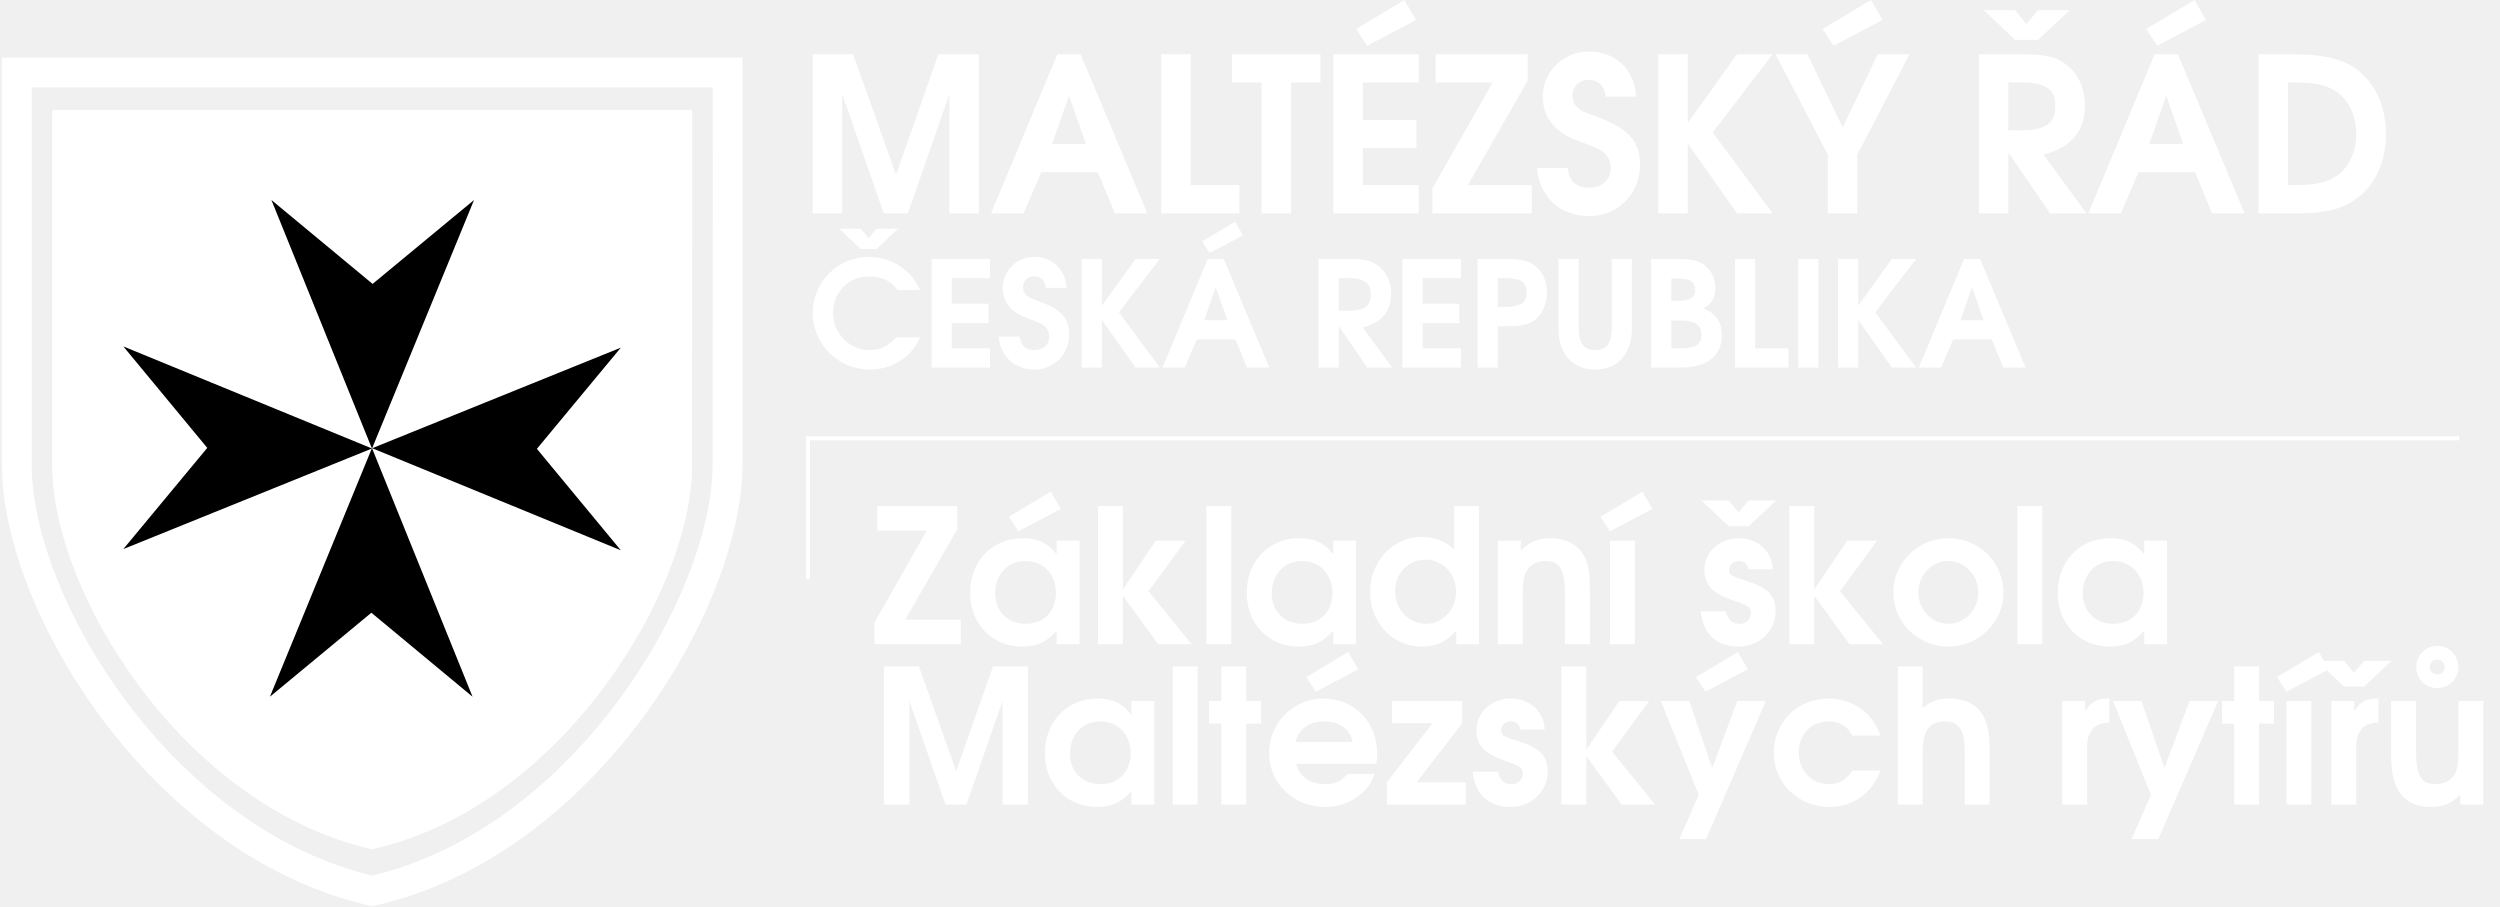
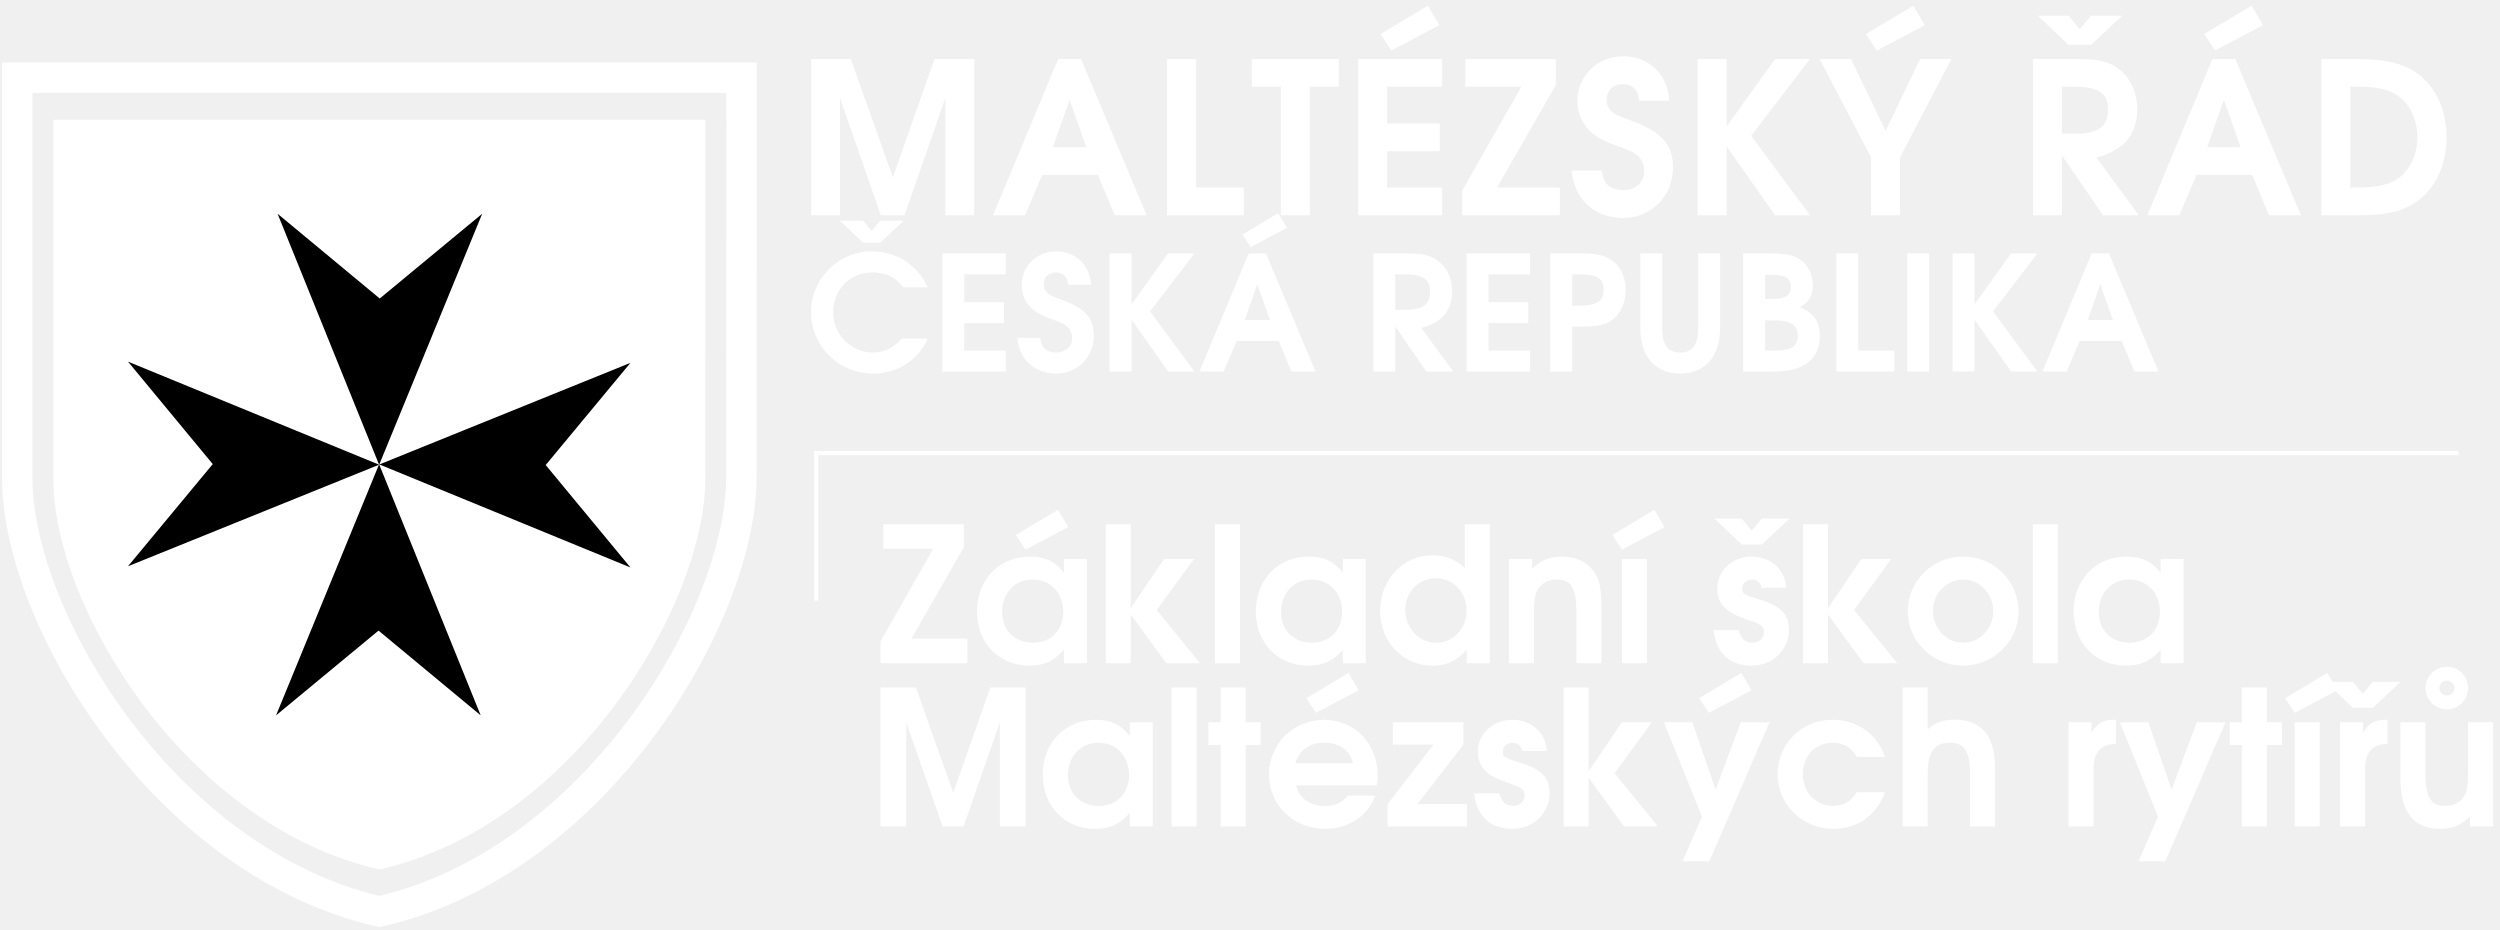
- <svg xmlns="http://www.w3.org/2000/svg" viewBox="0 -7.2 367.9 133.4" width="367.9" height="133.4" role="img">
+ <svg xmlns="http://www.w3.org/2000/svg" viewBox="-0.5 -8.91 364.30 135.51" width="364.30" height="135.51" role="img">
  <g transform="translate(-113.9 -228.2)">
-     <path fill-rule="nonzero" fill="none" d="M 168.67 352.11 C 200.06 344.96 221.41 309.17 221.43 288.82 C 221.47 264.14 221.45 230.60 221.45 230.60 L 115.91 230.60 C 115.91 230.60 115.90 263.93 115.91 288.91 C 115.91 309.43 137.35 344.91 168.67 352.11 " />
-     <path fill="none" stroke-width="4.43" stroke-linejoin="miter" stroke="#fff" d="M 0.00 -0.00 C 31.42 7.15 52.79 42.99 52.82 63.36 C 52.86 88.07 52.84 121.65 52.84 121.65 L -52.82 121.65 C -52.82 121.65 -52.83 88.28 -52.82 63.27 C -52.82 42.73 -31.36 7.21 0.00 -0.00 Z M 0.00 -0.00 " transform="matrix(0.99, 0, 0, -0.99, 168.67, 352.11)" />
-     <path fill-rule="nonzero" fill="#fff" d="M 168.67 345.53 C 196.66 339.16 215.69 307.24 215.72 289.10 C 215.75 267.09 215.74 237.18 215.74 237.18 L 121.62 237.18 C 121.62 237.18 121.62 266.91 121.62 289.18 C 121.63 307.47 140.74 339.11 168.67 345.53 " />
-     <path fill="none" stroke-width="0.89" stroke-linejoin="miter" stroke="#fff" d="M -0.00 0.00 C 28.02 6.38 47.07 38.33 47.10 56.50 C 47.13 78.53 47.12 108.48 47.12 108.48 L -47.10 108.48 C -47.10 108.48 -47.11 78.72 -47.10 56.42 C -47.10 38.10 -27.96 6.43 -0.00 0.00 Z M -0.00 0.00 " transform="matrix(0.99, 0, 0, -0.99, 168.67, 345.53)" />
-     <path fill-rule="nonzero" fill="#000" d="M 168.64 286.94 L 153.62 323.53 L 168.55 311.17 L 183.44 323.53 L 168.64 286.94 " />
-     <path fill-rule="nonzero" fill="#000" d="M 168.64 287.02 L 183.66 250.43 L 168.73 262.78 L 153.84 250.43 L 168.64 287.02 " />
-     <path fill-rule="nonzero" fill="#000" d="M 168.67 286.96 L 205.26 301.98 L 192.91 287.05 L 205.26 272.16 L 168.67 286.96 " />
-     <path fill-rule="nonzero" fill="#000" d="M 168.64 287.00 L 132.05 271.98 L 144.40 286.91 L 132.05 301.80 L 168.64 287.00 " />
+     <path fill-rule="nonzero" fill="none" d="M 168.676 352.117 C 200.066 344.965 221.41 309.176 221.438 288.828 C 221.473 264.148 221.457 230.609 221.457 230.609 L 115.91 230.609 C 115.91 230.609 115.902 263.938 115.91 288.914 C 115.914 309.433 137.351 344.914 168.676 352.117 " />
+     <path fill="none" stroke-width="4.439" stroke-linejoin="miter" stroke="#fff" d="M 0.001 -0.001 C 31.43 7.16 52.799 42.992 52.827 63.364 C 52.862 88.074 52.846 121.654 52.846 121.654 L -52.829 121.654 C -52.829 121.654 -52.837 88.285 -52.829 63.279 C -52.825 42.734 -31.361 7.21 0.001 -0.001 Z M 0.001 -0.001 " transform="matrix(0.9987, 0, 0, -0.9987, 168.6748, 352.1157)" />
+     <path fill-rule="nonzero" fill="#fff" d="M 168.676 345.535 C 196.668 339.16 215.699 307.246 215.726 289.101 C 215.754 267.094 215.742 237.188 215.742 237.188 L 121.625 237.188 C 121.625 237.188 121.621 266.91 121.625 289.183 C 121.633 307.476 140.746 339.113 168.676 345.535 " />
+     <path fill="none" stroke-width="0.89" stroke-linejoin="miter" stroke="#fff" d="M -0.001 0.002 C 28.025 6.384 47.08 38.337 47.107 56.504 C 47.134 78.538 47.123 108.481 47.123 108.481 L -47.109 108.481 C -47.109 108.481 -47.113 78.722 -47.109 56.422 C -47.101 38.106 -27.965 6.431 -0.001 0.002 Z M -0.001 0.002 " transform="matrix(0.9987, 0, 0, -0.9987, 168.6768, 345.5367)" />
+     <path fill-rule="nonzero" fill="#000" d="M 168.644 286.941 L 153.629 323.531 L 168.559 311.18 L 183.445 323.531 L 168.644 286.941 " />
+     <path fill-rule="nonzero" fill="#000" d="M 168.648 287.027 L 183.664 250.438 L 168.734 262.789 L 153.848 250.438 L 168.648 287.027 " />
+     <path fill-rule="nonzero" fill="#000" d="M 168.68 286.969 L 205.269 301.984 L 192.918 287.055 L 205.269 272.164 L 168.68 286.969 " />
+     <path fill-rule="nonzero" fill="#000" d="M 168.644 287.008 L 132.051 271.988 L 144.402 286.918 L 132.051 301.805 L 168.644 287.008 " />
  </g>
-   <path fill="#fff" d="M119.6 24.19H123.94V6.65L130.05 24.19H133.6L139.71 6.65V24.19H144.05V0.79H138.09L131.86 18.52L125.55 0.79H119.6ZM145.85 24.19H150.63L153.23 18.14H161.55L164.06 24.19H168.84L159.02 0.79H155.6ZM154.81 14 157.31 6.9 159.81 14ZM170.89 24.19H182.39V20.04H175.23V0.79H170.89ZM181.31 4.94H185.65V24.19H189.99V4.94H194.32V0.79H181.31ZM196.22 24.19H208.79V20.04H200.56V14.6H208.45V10.45H200.56V4.94H208.79V0.79H196.22ZM199.58 -2.94 201.19 -0.47 208.38 -4.27 206.67 -7.19ZM210.79 24.19H225.42V20.04H216.01L224.81 4.69V0.79H211.26V4.94H219.65L210.79 20.52ZM226.18 17.51C226.56 21.94 229.75 24.6 233.87 24.6C238.08 24.6 241.34 21.34 241.34 17.1C241.34 13.93 240.04 11.88 235.29 10.1C233.08 9.28 233.02 9.25 232.7 9.06C231.84 8.52 231.4 7.79 231.4 6.94C231.4 5.54 232.38 4.56 233.81 4.56C235.26 4.56 236.15 5.45 236.28 7.03H240.77C240.55 2.92 237.61 0.38 233.84 0.38C230.07 0.38 227.03 3.33 227.03 7.03C227.03 9.98 228.77 12.22 231.91 13.4C235.01 14.57 235.26 14.66 235.96 15.2C236.66 15.74 237.04 16.62 237.04 17.57C237.04 19.25 235.74 20.42 233.87 20.42C231.94 20.42 230.89 19.47 230.7 17.51ZM244.03 24.19H248.37V13.9L255.62 24.19H260.85L252.04 12.29L260.85 0.79H255.62L248.37 10.89V0.79H244.03ZM261.29 0.79 268.98 15.55V24.19H273.32V15.55L281.01 0.79H276.33L271.17 11.56L265.98 0.79ZM268.22 -2.94 269.84 -0.47 277.03 -4.27 275.32 -7.19ZM291.21 24.19H295.55V15.23L301.69 24.19H307.04L300.71 15.55C304.92 14.5 306.82 11.94 306.82 8.3C306.82 5.92 305.96 3.9 304.35 2.54C302.83 1.24 301.15 0.79 297.95 0.79H291.21ZM291.94 -5.7 296.53 -1.33H299.92L304.57 -5.7H299.92L298.21 -3.67L296.53 -5.7ZM295.55 11.97V4.94H297.48C301.6 4.94 302.45 6.33 302.45 8.42C302.45 10.89 301.03 11.97 297.67 11.97ZM307.33 24.19H312.11L314.7 18.14H323.03L325.53 24.19H330.31L320.5 0.79H317.08ZM315.84 -2.94 317.46 -0.47 324.64 -4.27 322.94 -7.19ZM316.29 14 318.79 6.9 321.29 14ZM332.37 24.19H337.82C341.36 24.19 343.48 23.84 345.38 22.89C348.99 21.12 351.11 17.26 351.11 12.54C351.11 8.11 349.28 4.43 346.02 2.47C344.18 1.36 341.39 0.79 337.72 0.79H332.37ZM336.71 20.04V4.94H337.56C340.32 4.94 341.81 5.19 343.17 5.89C345.38 7.03 346.75 9.53 346.75 12.54C346.75 15.36 345.45 17.86 343.36 19C342.06 19.73 340.25 20.04 337.66 20.04Z M119.6 38.84C119.6 43.45 123.35 47.18 128.03 47.18C131.29 47.18 134.15 45.36 135.41 42.44H131.92C130.62 43.8 129.5 44.32 127.96 44.32C125.02 44.32 122.59 41.85 122.59 38.86C122.59 35.85 124.84 33.47 127.9 33.47C129.76 33.47 131.01 34.08 132.1 35.49H135.41C134 32.39 131.12 30.61 127.83 30.61C123.3 30.61 119.6 34.32 119.6 38.84ZM123.52 26.46 126.66 29.44H128.98L132.16 26.46H128.98L127.81 27.84L126.66 26.46ZM137.1 46.9H145.69V44.06H140.06V40.34H145.46V37.5H140.06V33.73H145.69V30.9H137.1ZM146.97 42.33C147.23 45.36 149.42 47.18 152.23 47.18C155.11 47.18 157.34 44.95 157.34 42.05C157.34 39.88 156.46 38.47 153.21 37.26C151.69 36.7 151.65 36.68 151.43 36.55C150.85 36.18 150.54 35.68 150.54 35.1C150.54 34.14 151.22 33.47 152.19 33.47C153.19 33.47 153.79 34.08 153.88 35.16H156.95C156.8 32.35 154.79 30.61 152.21 30.61C149.64 30.61 147.56 32.63 147.56 35.16C147.56 37.17 148.75 38.71 150.89 39.51C153.01 40.31 153.19 40.38 153.66 40.75C154.14 41.12 154.4 41.72 154.4 42.37C154.4 43.52 153.51 44.32 152.23 44.32C150.91 44.32 150.2 43.67 150.07 42.33ZM159.18 46.9H162.15V39.86L167.11 46.9H170.68L164.66 38.76L170.68 30.9H167.11L162.15 37.8V30.9H159.18ZM171.07 46.9H174.34L176.12 42.76H181.81L183.52 46.9H186.79L180.08 30.9H177.74ZM176.9 28.34 178 30.03 182.92 27.43 181.75 25.44ZM177.2 39.92 178.91 35.07 180.62 39.92ZM194.05 46.9H197.01V40.77L201.21 46.9H204.87L200.54 40.99C203.42 40.27 204.72 38.52 204.72 36.03C204.72 34.4 204.14 33.02 203.03 32.09C201.99 31.2 200.85 30.9 198.66 30.9H194.05ZM197.01 38.54V33.73H198.33C201.15 33.73 201.73 34.68 201.73 36.11C201.73 37.8 200.76 38.54 198.46 38.54ZM206.39 46.9H214.99V44.06H209.36V40.34H214.75V37.5H209.36V33.73H214.99V30.9H206.39ZM217.43 46.9H220.4V40.81H221.35C223.63 40.81 224.67 40.64 225.55 40.1C226.85 39.3 227.65 37.67 227.65 35.83C227.65 33.99 226.87 32.48 225.49 31.63C224.58 31.09 223.52 30.9 221.4 30.9H217.43ZM220.4 37.98V33.73H221.4C223.67 33.73 224.67 34.19 224.67 35.88C224.67 37.26 223.93 37.98 221.27 37.98ZM229.34 41.03C229.34 45.1 231.59 47.18 234.73 47.18C237.9 47.18 240.15 45.12 240.15 41.03V30.9H237.18V41.03C237.18 43.54 236.23 44.32 234.76 44.32C233.24 44.32 232.31 43.52 232.31 41.03V30.9H229.34ZM242.98 46.9H247.25C251.36 46.9 253.38 45.06 253.38 42.13C253.38 40.23 252.68 39.02 250.65 38.17C251.93 37.5 252.43 36.66 252.43 35.16C252.43 33.67 251.75 32.41 250.61 31.67C249.65 31.07 248.66 30.9 246.28 30.9H242.98ZM245.95 44.06V39.97H247.36C249.42 39.97 250.39 40.64 250.39 42.07C250.39 43.45 249.5 44.06 247.42 44.06ZM245.95 37.07V33.8H247.16C248.7 33.8 249.46 34.32 249.46 35.42C249.46 36.57 248.7 37.07 246.9 37.07ZM255.33 46.9H263.19V44.06H258.29V30.9H255.33ZM264.64 46.9H267.6V30.9H264.64ZM270.48 46.9H273.45V39.86L278.41 46.9H281.98L275.96 38.76L281.98 30.9H278.41L273.45 37.8V30.9H270.48ZM282.37 46.9H285.64L287.42 42.76H293.11L294.82 46.9H298.09L291.38 30.9H289.04ZM288.5 39.92 290.21 35.07 291.92 39.92Z" />
-   <path fill="none" stroke="#fff" stroke-width=".6" d="M118.6 57.3H361.9M118.9 57V78" />
-   <path fill="#fff" d="M128.69 87.6H141.39V83.99H133.23L140.87 70.66V67.27H129.10V70.88H136.39L128.69 84.41ZM142.77 80.03C142.77 84.63 145.99 87.95 150.44 87.95C152.59 87.95 154.04 87.27 155.50 85.61V87.6H158.86V72.36H155.50V74.39C154.24 72.72 152.73 72.00 150.53 72.00C146.01 72.00 142.77 75.38 142.77 80.03ZM146.45 80.11C146.45 77.34 148.30 75.36 150.91 75.36C153.52 75.36 155.39 77.31 155.39 80.09C155.39 82.62 153.74 84.60 150.97 84.60C148.30 84.60 146.45 82.78 146.45 80.11ZM148.46 68.84 149.86 70.99 156.11 67.69 154.62 65.16ZM161.58 87.6H165.24V80.47L170.44 87.6H175.36L169.03 79.81L174.48 72.36H170.10L165.24 79.54V67.27H161.58ZM177.53 87.6H181.19V67.27H177.53ZM183.47 80.03C183.47 84.63 186.69 87.95 191.14 87.95C193.29 87.95 194.74 87.27 196.20 85.61V87.6H199.56V72.36H196.20V74.39C194.94 72.72 193.42 72.00 191.23 72.00C186.71 72.00 183.47 75.38 183.47 80.03ZM187.15 80.11C187.15 77.34 189.00 75.36 191.61 75.36C194.22 75.36 196.09 77.31 196.09 80.09C196.09 82.62 194.44 84.60 191.67 84.60C189.00 84.60 187.15 82.78 187.15 80.11ZM201.62 79.95C201.62 84.46 204.95 87.95 209.26 87.95C211.33 87.95 212.84 87.27 214.30 85.61V87.6H217.65V67.27H213.99V73.71C212.92 72.53 211.16 71.81 209.24 71.81C204.98 71.81 201.62 75.38 201.62 79.95ZM205.30 79.78C205.30 77.20 207.26 75.16 209.76 75.16C212.32 75.16 214.27 77.23 214.27 79.89C214.27 82.53 212.32 84.60 209.84 84.60C207.29 84.60 205.30 82.48 205.30 79.78ZM220.43 87.6H224.09V80.42C224.09 78.38 224.23 77.50 224.69 76.76C225.27 75.85 226.23 75.36 227.39 75.36C229.20 75.36 230.30 76.07 230.30 80.14V87.6H233.96V79.43C233.96 76.71 233.69 75.38 232.86 74.20C231.87 72.77 230.22 72.00 228.10 72.00C226.37 72.00 225.16 72.53 223.81 73.82V72.36H220.43ZM235.53 68.84 236.93 70.99 243.17 67.69 241.69 65.16ZM236.93 87.6H240.59V72.36H236.93ZM250.27 82.75C250.65 86.30 252.82 87.95 255.85 87.95C258.90 87.95 261.29 85.67 261.29 82.75C261.29 80.50 260.25 79.29 257.06 78.30C254.56 77.50 254.47 77.45 254.47 76.65C254.47 75.91 255.08 75.36 255.88 75.36C256.65 75.36 257.14 75.77 257.31 76.57H260.88C260.75 73.71 258.46 72.00 255.88 72.00C253.04 72.00 250.82 74.04 250.82 76.65C250.82 78.88 252.03 80.14 255.05 81.16C257.50 81.99 257.64 82.23 257.64 83.11C257.64 83.97 256.92 84.60 255.99 84.60C254.91 84.60 254.31 84.05 253.95 82.75ZM250.40 66.45 254.39 70.24H257.34L261.38 66.45H257.34L255.85 68.21L254.39 66.45ZM263.33 87.6H266.99V80.47L272.18 87.6H277.11L270.78 79.81L276.23 72.36H271.85L266.99 79.54V67.27H263.33ZM278.62 79.98C278.62 84.38 282.25 87.95 286.71 87.95C291.13 87.95 294.82 84.38 294.82 80.09C294.82 75.55 291.27 72.00 286.68 72.00C282.25 72.00 278.62 75.61 278.62 79.98ZM282.30 79.92C282.30 77.42 284.31 75.36 286.71 75.36C289.15 75.36 291.13 77.45 291.13 79.98C291.13 82.53 289.15 84.60 286.73 84.60C284.26 84.60 282.30 82.53 282.30 79.92ZM296.88 87.6H300.54V67.27H296.88ZM302.82 80.03C302.82 84.63 306.04 87.95 310.49 87.95C312.64 87.95 314.1 87.27 315.55 85.61V87.6H318.91V72.36H315.55V74.39C314.29 72.72 312.78 72.00 310.58 72.00C306.07 72.00 302.82 75.38 302.82 80.03ZM306.51 80.11C306.51 77.34 308.35 75.36 310.96 75.36C313.57 75.36 315.44 77.31 315.44 80.09C315.44 82.62 313.79 84.60 311.02 84.60C308.35 84.60 306.51 82.78 306.51 80.11Z" />
-   <path fill="#fff" d="M130.07 111.2H133.83V95.96L139.14 111.2H142.22L147.53 95.96V111.2H151.29V90.87H146.13L140.71 106.27L135.23 90.87H130.07ZM153.77 103.63C153.77 108.23 156.99 111.55 161.44 111.55C163.59 111.55 165.04 110.87 166.50 109.22V111.2H169.86V95.96H166.50V98.0C165.24 96.32 163.73 95.60 161.53 95.60C157.01 95.60 153.77 98.99 153.77 103.63ZM157.45 103.72C157.45 100.94 159.30 98.96 161.91 98.96C164.52 98.96 166.39 100.91 166.39 103.69C166.39 106.22 164.74 108.20 161.97 108.20C159.30 108.20 157.45 106.38 157.45 103.72ZM172.58 111.2H176.24V90.87H172.58ZM177.94 99.29H179.73V111.2H183.39V99.29H185.59V95.96H183.39V90.87H179.73V95.96H177.94ZM186.77 103.63C186.77 108.09 190.37 111.55 195.02 111.55C198.10 111.55 201.26 109.82 202.28 106.69H198.29C197.36 107.79 196.45 108.20 194.94 108.20C192.76 108.20 191.17 107.04 190.73 105.20H202.53C202.64 104.68 202.67 104.35 202.67 103.80C202.67 99.07 199.34 95.60 194.80 95.60C190.32 95.60 186.77 99.15 186.77 103.63ZM190.62 101.98C191.20 100.03 192.68 98.96 194.85 98.96C197.11 98.96 198.6 100.03 199.06 101.98ZM192.24 92.44 193.64 94.59 199.89 91.29 198.40 88.76ZM204.1 111.2H215.70V107.92H208.47L215.18 99.23V95.96H204.86V99.23H210.80L204.1 107.92ZM216.72 106.36C217.10 109.90 219.28 111.55 222.30 111.55C225.35 111.55 227.75 109.27 227.75 106.36C227.75 104.10 226.70 102.89 223.51 101.90C221.01 101.10 220.92 101.05 220.92 100.25C220.92 99.51 221.53 98.96 222.33 98.96C223.10 98.96 223.59 99.37 223.76 100.17H227.33C227.2 97.31 224.91 95.60 222.33 95.60C219.5 95.60 217.27 97.64 217.27 100.25C217.27 102.48 218.48 103.74 221.50 104.76C223.95 105.59 224.09 105.83 224.09 106.71C224.09 107.57 223.37 108.20 222.44 108.20C221.36 108.20 220.76 107.65 220.40 106.36ZM229.78 111.2H233.44V104.07L238.64 111.2H243.56L237.23 103.41L242.68 95.96H238.30L233.44 103.14V90.87H229.78ZM244.41 95.96 249.99 109.77 247.13 116.28H251.06L259.86 95.96H255.66L251.97 105.83L248.59 95.96ZM249.58 92.44 250.98 94.59 257.22 91.29 255.74 88.76ZM261.02 103.58C261.02 108.01 264.65 111.55 269.16 111.55C272.71 111.55 275.46 109.60 276.72 106.19H272.60C271.69 107.59 270.65 108.20 269.13 108.20C266.60 108.20 264.71 106.22 264.71 103.55C264.71 100.88 266.52 98.96 269.05 98.96C270.70 98.96 271.86 99.65 272.60 101.05H276.72C275.54 97.56 272.52 95.60 269.05 95.60C264.54 95.60 261.02 99.10 261.02 103.58ZM279.28 111.2H282.94V103.47C282.94 100.11 284.07 98.96 286.16 98.96C288.30 98.96 289.13 100.22 289.13 103.41V111.2H292.78V102.59C292.78 97.58 290.47 95.58 286.82 95.58C285.25 95.58 284.04 96.02 282.94 97.01V90.87H279.28ZM303.48 111.2H307.14V102.73C307.14 100.36 308.21 99.18 310.41 99.12V95.60H310.14C308.57 95.60 307.80 96.04 306.84 97.45V95.96H303.48ZM310.96 95.96 316.54 109.77 313.68 116.28H317.62L326.42 95.96H322.21L318.52 105.83L315.14 95.96ZM326.99 99.29H328.78V111.2H332.44V99.29H334.64V95.96H332.44V90.87H328.78V95.96H326.99ZM335.08 92.44 336.48 94.59 342.72 91.29 341.24 88.76ZM336.48 111.2H340.14V95.96H336.48ZM340.96 90.05 344.95 93.84H347.89L351.94 90.05H347.89L346.41 91.81L344.95 90.05ZM343.08 111.2H346.74V102.73C346.74 100.36 347.81 99.18 350.01 99.12V95.60H349.74C348.17 95.60 347.40 96.04 346.44 97.45V95.96H343.08ZM351.88 104.13C351.88 109.49 354.14 111.55 357.68 111.55C359.53 111.55 360.68 111.09 362.06 109.74V111.2H365.44V95.96H361.78V103.14C361.78 105.17 361.62 106.11 361.20 106.8C360.65 107.68 359.66 108.20 358.43 108.20C356.67 108.20 355.54 107.46 355.54 103.41V95.96H351.88ZM355.57 90.96C355.57 92.69 356.94 94.06 358.67 94.06C360.38 94.06 361.78 92.69 361.78 90.96C361.78 89.25 360.41 87.85 358.70 87.85C356.94 87.85 355.57 89.22 355.57 90.96ZM357.57 90.96C357.57 90.35 358.07 89.86 358.67 89.86C359.28 89.86 359.77 90.35 359.77 90.96C359.77 91.56 359.28 92.06 358.67 92.06C358.07 92.06 357.57 91.56 357.57 90.96Z" />
+   <path fill="#fff" d="M117.684 22.455H121.905V5.385L127.852 22.455H131.302L137.249 5.385V22.455H141.47V-0.315H135.678L129.608 16.94L123.476 -0.315H117.684ZM144.209 22.455H148.862L151.389 16.57H159.492L161.926 22.455H166.579L157.027 -0.315H153.7ZM152.929 12.534 155.363 5.632 157.798 12.534ZM169.565 22.455H180.749V18.419H173.786V-0.315H169.565ZM181.917 3.721H186.138V22.455H190.359V3.721H194.581V-0.315H181.917ZM197.412 22.455H209.644V18.419H201.633V13.119H209.306V9.083H201.633V3.721H209.644V-0.315H197.412ZM200.678 -3.951 202.25 -1.547 209.244 -5.245 207.58 -8.079ZM212.569 22.455H226.804V18.419H217.653L226.218 3.475V-0.315H213.031V3.721H221.196L212.569 18.881ZM228.526 15.954C228.896 20.267 232.008 22.856 236.013 22.856C240.111 22.856 243.285 19.682 243.285 15.553C243.285 12.472 242.022 10.469 237.4 8.744C235.243 7.943 235.181 7.912 234.873 7.727C234.041 7.203 233.61 6.495 233.61 5.663C233.61 4.307 234.565 3.352 235.952 3.352C237.369 3.352 238.232 4.214 238.355 5.755H242.73C242.514 1.75 239.649 -0.715 235.982 -0.715C232.316 -0.715 229.358 2.15 229.358 5.755C229.358 8.62 231.053 10.808 234.103 11.948C237.123 13.088 237.369 13.181 238.047 13.704C238.725 14.228 239.094 15.091 239.094 16.015C239.094 17.648 237.831 18.788 236.013 18.788C234.134 18.788 233.117 17.864 232.932 15.954ZM246.887 22.455H251.108V12.441L258.164 22.455H263.248L254.682 10.87L263.248 -0.315H258.164L251.108 9.514V-0.315H246.887ZM264.662 -0.315 272.149 14.043V22.455H276.37V14.043L283.858 -0.315H279.298L274.275 10.161L269.222 -0.315ZM271.41 -3.951 272.981 -1.547 279.976 -5.245 278.312 -8.079ZM295.745 22.455H299.966V13.735L305.944 22.455H311.151L304.988 14.043C309.087 13.027 310.935 10.531 310.935 6.987C310.935 4.677 310.103 2.705 308.532 1.38C307.053 0.117 305.42 -0.315 302.308 -0.315H295.745ZM296.454 -6.631 300.921 -2.379H304.218L308.748 -6.631H304.218L302.554 -4.659L300.921 -6.631ZM299.966 10.562V3.721H301.846C305.851 3.721 306.683 5.077 306.683 7.111C306.683 9.514 305.297 10.562 302.031 10.562ZM312.411 22.455H317.064L319.59 16.57H327.694L330.128 22.455H334.781L325.229 -0.315H321.901ZM320.7 -3.951 322.271 -1.547 329.265 -5.245 327.601 -8.079ZM321.131 12.534 323.565 5.632 325.999 12.534ZM337.766 22.455H343.066C346.517 22.455 348.581 22.116 350.43 21.192C353.942 19.466 356.007 15.707 356.007 11.116C356.007 6.803 354.22 3.228 351.046 1.318C349.259 0.24 346.548 -0.315 342.973 -0.315H337.766ZM341.987 18.419V3.721H342.819C345.5 3.721 346.948 3.968 348.273 4.646C350.43 5.755 351.755 8.189 351.755 11.116C351.755 13.858 350.491 16.293 348.458 17.402C347.195 18.11 345.438 18.419 342.912 18.419Z M117.684 36.565C117.684 41.524 121.711 45.529 126.74 45.529C130.256 45.529 133.329 43.573 134.679 40.43H130.931C129.534 41.897 128.323 42.456 126.671 42.456C123.504 42.456 120.897 39.801 120.897 36.588C120.897 33.352 123.318 30.791 126.601 30.791C128.603 30.791 129.953 31.443 131.117 32.956H134.679C133.166 29.627 130.07 27.718 126.531 27.718C121.665 27.718 117.684 31.699 117.684 36.565ZM121.898 23.248 125.274 26.461H127.765L131.187 23.248H127.765L126.507 24.738L125.274 23.248ZM136.812 45.226H146.055V42.176H140.002V38.172H145.799V35.122H140.002V31.07H146.055V28.021H136.812ZM147.745 40.314C148.025 43.573 150.376 45.529 153.403 45.529C156.5 45.529 158.898 43.131 158.898 40.011C158.898 37.683 157.943 36.169 154.451 34.865C152.821 34.26 152.774 34.237 152.542 34.097C151.913 33.701 151.587 33.166 151.587 32.537C151.587 31.513 152.309 30.791 153.357 30.791C154.428 30.791 155.079 31.443 155.173 32.607H158.479C158.316 29.581 156.15 27.718 153.38 27.718C150.609 27.718 148.374 29.883 148.374 32.607C148.374 34.772 149.655 36.425 151.96 37.287C154.241 38.148 154.428 38.218 154.94 38.614C155.452 39.01 155.731 39.662 155.731 40.36C155.731 41.594 154.777 42.456 153.403 42.456C151.983 42.456 151.214 41.757 151.075 40.314ZM161.193 45.226H164.383V37.659L169.715 45.226H173.556L167.084 36.472L173.556 28.021H169.715L164.383 35.448V28.021H161.193ZM174.292 45.226H177.807L179.717 40.779H185.84L187.679 45.226H191.195L183.977 28.021H181.463ZM180.555 25.273 181.742 27.089 187.027 24.295 185.77 22.154ZM180.881 37.729 182.72 32.514 184.559 37.729ZM199.627 45.226H202.817V38.637L207.334 45.226H211.269L206.612 38.87C209.709 38.102 211.106 36.216 211.106 33.538C211.106 31.792 210.477 30.302 209.29 29.301C208.172 28.346 206.938 28.021 204.587 28.021H199.627ZM202.817 36.239V31.07H204.237C207.264 31.07 207.893 32.095 207.893 33.632C207.893 35.448 206.845 36.239 204.377 36.239ZM213.215 45.226H222.458V42.176H216.405V38.172H222.202V35.122H216.405V31.07H222.458V28.021H213.215ZM225.405 45.226H228.595V38.684H229.62C232.064 38.684 233.182 38.498 234.136 37.916C235.533 37.054 236.395 35.308 236.395 33.329C236.395 31.35 235.556 29.72 234.066 28.812C233.089 28.23 231.948 28.021 229.666 28.021H225.405ZM228.595 35.634V31.07H229.666C232.111 31.07 233.182 31.559 233.182 33.376C233.182 34.865 232.39 35.634 229.526 35.634ZM238.527 38.917C238.527 43.294 240.949 45.529 244.325 45.529C247.724 45.529 250.145 43.317 250.145 38.917V28.021H246.956V38.917C246.956 41.617 245.931 42.456 244.348 42.456C242.718 42.456 241.717 41.594 241.717 38.917V28.021H238.527ZM253.512 45.226H258.098C262.522 45.226 264.687 43.247 264.687 40.104C264.687 38.055 263.942 36.751 261.754 35.843C263.127 35.122 263.663 34.214 263.663 32.607C263.663 31.001 262.941 29.65 261.707 28.859C260.683 28.207 259.612 28.021 257.051 28.021H253.512ZM256.701 42.176V37.776H258.215C260.426 37.776 261.474 38.498 261.474 40.034C261.474 41.524 260.52 42.176 258.285 42.176ZM256.701 34.656V31.14H258.005C259.658 31.14 260.473 31.699 260.473 32.886C260.473 34.12 259.658 34.656 257.726 34.656ZM267.099 45.226H275.551V42.176H270.289V28.021H267.099ZM277.427 45.226H280.617V28.021H277.427ZM284.03 45.226H287.22V37.659L292.551 45.226H296.393L289.92 36.472L296.393 28.021H292.551L287.22 35.448V28.021H284.03ZM297.129 45.226H300.644L302.553 40.779H308.676L310.516 45.226H314.031L306.814 28.021H304.3ZM303.717 37.729 305.557 32.514 307.396 37.729Z" />
+   <path fill="none" stroke="#fff" stroke-width="0.61" d="M118.44 78.62V57.12H357.74" />
+   <path fill="#fff" d="M127.804 87.732H140.463V84.143H132.325L139.943 70.853V67.483H128.215V71.072H135.476L127.804 84.554ZM141.861 80.197C141.861 84.773 145.067 88.088 149.506 88.088C151.643 88.088 153.095 87.403 154.548 85.759V87.732H157.891V72.552H154.548V74.579C153.287 72.908 151.78 72.196 149.588 72.196C145.094 72.196 141.861 75.566 141.861 80.197ZM145.533 80.279C145.533 77.511 147.369 75.539 149.972 75.539C152.575 75.539 154.438 77.484 154.438 80.252C154.438 82.772 152.794 84.745 150.026 84.745C147.369 84.745 145.533 82.937 145.533 80.279ZM147.533 69.044 148.93 71.182 155.15 67.894 153.671 65.373ZM160.631 87.732H164.275V80.635L169.454 87.732H174.359L168.056 79.978L173.482 72.552H169.125L164.275 79.704V67.483H160.631ZM176.551 87.732H180.195V67.483H176.551ZM182.497 80.197C182.497 84.773 185.703 88.088 190.142 88.088C192.279 88.088 193.731 87.403 195.184 85.759V87.732H198.527V72.552H195.184V74.579C193.923 72.908 192.416 72.196 190.224 72.196C185.73 72.196 182.497 75.566 182.497 80.197ZM186.169 80.279C186.169 77.511 188.005 75.539 190.608 75.539C193.211 75.539 195.074 77.484 195.074 80.252C195.074 82.772 193.43 84.745 190.662 84.745C188.005 84.745 186.169 82.937 186.169 80.279ZM200.609 80.115C200.609 84.608 203.925 88.088 208.227 88.088C210.282 88.088 211.789 87.403 213.241 85.759V87.732H216.584V67.483H212.94V73.894C211.871 72.716 210.117 72.004 208.199 72.004C203.952 72.004 200.609 75.566 200.609 80.115ZM204.281 79.95C204.281 77.374 206.226 75.347 208.72 75.347C211.268 75.347 213.214 77.402 213.214 80.06C213.214 82.69 211.268 84.745 208.802 84.745C206.254 84.745 204.281 82.635 204.281 79.95ZM219.379 87.732H223.023V80.58C223.023 78.553 223.16 77.676 223.626 76.936C224.202 76.032 225.161 75.539 226.311 75.539C228.12 75.539 229.216 76.251 229.216 80.306V87.732H232.86V79.594C232.86 76.881 232.586 75.566 231.764 74.388C230.778 72.963 229.134 72.196 227.024 72.196C225.298 72.196 224.092 72.716 222.749 74.004V72.552H219.379ZM234.45 69.044 235.847 71.182 242.067 67.894 240.587 65.373ZM235.847 87.732H239.491V72.552H235.847ZM249.191 82.909C249.575 86.444 251.74 88.088 254.754 88.088C257.795 88.088 260.179 85.814 260.179 82.909C260.179 80.663 259.138 79.457 255.959 78.471C253.466 77.676 253.384 77.621 253.384 76.826C253.384 76.087 253.987 75.539 254.781 75.539C255.548 75.539 256.042 75.95 256.206 76.744H259.768C259.631 73.894 257.357 72.196 254.781 72.196C251.959 72.196 249.739 74.223 249.739 76.826C249.739 79.046 250.945 80.306 253.959 81.32C256.398 82.142 256.535 82.389 256.535 83.266C256.535 84.115 255.822 84.745 254.891 84.745C253.822 84.745 253.219 84.197 252.863 82.909ZM249.328 66.661 253.302 70.442H256.233L260.262 66.661H256.233L254.754 68.414L253.302 66.661ZM262.234 87.732H265.879V80.635L271.058 87.732H275.962L269.66 79.978L275.086 72.552H270.729L265.879 79.704V67.483H262.234ZM277.497 80.142C277.497 84.526 281.114 88.088 285.553 88.088C289.964 88.088 293.636 84.526 293.636 80.252C293.636 75.73 290.101 72.196 285.525 72.196C281.114 72.196 277.497 75.785 277.497 80.142ZM281.169 80.087C281.169 77.594 283.169 75.539 285.553 75.539C287.991 75.539 289.964 77.621 289.964 80.142C289.964 82.69 287.991 84.745 285.58 84.745C283.114 84.745 281.169 82.69 281.169 80.087ZM295.719 87.732H299.363V67.483H295.719ZM301.665 80.197C301.665 84.773 304.871 88.088 309.31 88.088C311.447 88.088 312.899 87.403 314.351 85.759V87.732H317.694V72.552H314.351V74.579C313.091 72.908 311.584 72.196 309.392 72.196C304.898 72.196 301.665 75.566 301.665 80.197ZM305.337 80.279C305.337 77.511 307.172 75.539 309.775 75.539C312.379 75.539 314.242 77.484 314.242 80.252C314.242 82.772 312.598 84.745 309.83 84.745C307.172 84.745 305.337 82.937 305.337 80.279Z M127.804 111.515H131.558V96.335L136.846 111.515H139.915L145.204 96.335V111.515H148.958V91.266H143.806L138.408 106.61L132.956 91.266H127.804ZM151.451 103.98C151.451 108.556 154.657 111.871 159.096 111.871C161.233 111.871 162.686 111.186 164.138 109.542V111.515H167.481V96.335H164.138V98.363C162.878 96.691 161.37 95.979 159.178 95.979C154.685 95.979 151.451 99.349 151.451 103.98ZM155.123 104.062C155.123 101.295 156.959 99.322 159.562 99.322C162.165 99.322 164.028 101.267 164.028 104.035C164.028 106.556 162.384 108.528 159.617 108.528C156.959 108.528 155.123 106.72 155.123 104.062ZM170.221 111.515H173.865V91.266H170.221ZM175.592 99.65H177.373V111.515H181.017V99.65H183.209V96.335H181.017V91.266H177.373V96.335H175.592ZM184.415 103.98C184.415 108.419 188.005 111.871 192.635 111.871C195.704 111.871 198.855 110.145 199.869 107.022H195.896C194.964 108.118 194.06 108.528 192.553 108.528C190.388 108.528 188.799 107.378 188.361 105.542H200.116C200.225 105.021 200.253 104.692 200.253 104.144C200.253 99.431 196.937 95.979 192.416 95.979C187.95 95.979 184.415 99.513 184.415 103.98ZM188.251 102.336C188.827 100.39 190.306 99.322 192.471 99.322C194.718 99.322 196.197 100.39 196.663 102.336ZM189.868 92.828 191.265 94.965 197.485 91.677 196.006 89.156ZM201.705 111.515H213.268V108.254H206.062L212.748 99.596V96.335H202.472V99.596H208.391L201.705 108.254ZM214.31 106.693C214.693 110.227 216.858 111.871 219.872 111.871C222.914 111.871 225.298 109.597 225.298 106.693C225.298 104.446 224.256 103.24 221.078 102.254C218.584 101.459 218.502 101.404 218.502 100.61C218.502 99.87 219.105 99.322 219.899 99.322C220.667 99.322 221.16 99.733 221.324 100.527H224.887C224.75 97.678 222.475 95.979 219.899 95.979C217.077 95.979 214.858 98.007 214.858 100.61C214.858 102.829 216.063 104.09 219.077 105.103C221.516 105.925 221.653 106.172 221.653 107.049C221.653 107.898 220.941 108.528 220.009 108.528C218.94 108.528 218.338 107.981 217.981 106.693ZM227.353 111.515H230.997V104.418L236.176 111.515H241.081L234.778 103.761L240.204 96.335H235.847L230.997 103.487V91.266H227.353ZM241.958 96.335 247.52 110.09 244.67 116.585H248.589L257.357 96.335H253.165L249.493 106.172L246.122 96.335ZM247.109 92.828 248.506 94.965 254.726 91.677 253.247 89.156ZM258.535 103.925C258.535 108.337 262.152 111.871 266.646 111.871C270.181 111.871 272.921 109.926 274.181 106.528H270.071C269.167 107.926 268.126 108.528 266.618 108.528C264.098 108.528 262.207 106.556 262.207 103.898C262.207 101.24 264.015 99.322 266.536 99.322C268.18 99.322 269.331 100.007 270.071 101.404H274.181C273.003 97.924 269.989 95.979 266.536 95.979C262.043 95.979 258.535 99.459 258.535 103.925ZM276.757 111.515H280.401V103.816C280.401 100.473 281.525 99.322 283.607 99.322C285.745 99.322 286.567 100.582 286.567 103.761V111.515H290.211V102.939C290.211 97.952 287.909 95.951 284.265 95.951C282.703 95.951 281.497 96.39 280.401 97.376V91.266H276.757ZM300.925 111.515H304.569V103.076C304.569 100.719 305.638 99.541 307.83 99.486V95.979H307.556C305.994 95.979 305.227 96.417 304.268 97.815V96.335H300.925ZM308.405 96.335 313.968 110.09 311.118 116.585H315.036L323.805 96.335H319.613L315.941 106.172L312.57 96.335ZM324.408 99.65H326.189V111.515H329.833V99.65H332.025V96.335H329.833V91.266H326.189V96.335H324.408ZM332.491 92.828 333.889 94.965 340.109 91.677 338.629 89.156ZM333.889 111.515H337.533V96.335H333.889ZM338.382 90.444 342.356 94.225H345.287L349.315 90.444H345.287L343.808 92.197L342.356 90.444ZM340.492 111.515H344.137V103.076C344.137 100.719 345.205 99.541 347.397 99.486V95.979H347.123C345.561 95.979 344.794 96.417 343.835 97.815V96.335H340.492ZM349.288 104.473C349.288 109.816 351.535 111.871 355.07 111.871C356.906 111.871 358.056 111.406 359.426 110.063V111.515H362.797V96.335H359.152V103.487C359.152 105.514 358.988 106.446 358.577 107.131C358.029 108.008 357.043 108.528 355.81 108.528C354.056 108.528 352.932 107.789 352.932 103.761V96.335H349.288ZM352.96 91.348C352.96 93.074 354.33 94.444 356.056 94.444C357.755 94.444 359.152 93.074 359.152 91.348C359.152 89.649 357.782 88.252 356.084 88.252C354.33 88.252 352.96 89.622 352.96 91.348ZM354.96 91.348C354.96 90.745 355.453 90.252 356.056 90.252C356.659 90.252 357.152 90.745 357.152 91.348C357.152 91.951 356.659 92.444 356.056 92.444C355.453 92.444 354.96 91.951 354.96 91.348Z" />
</svg>
